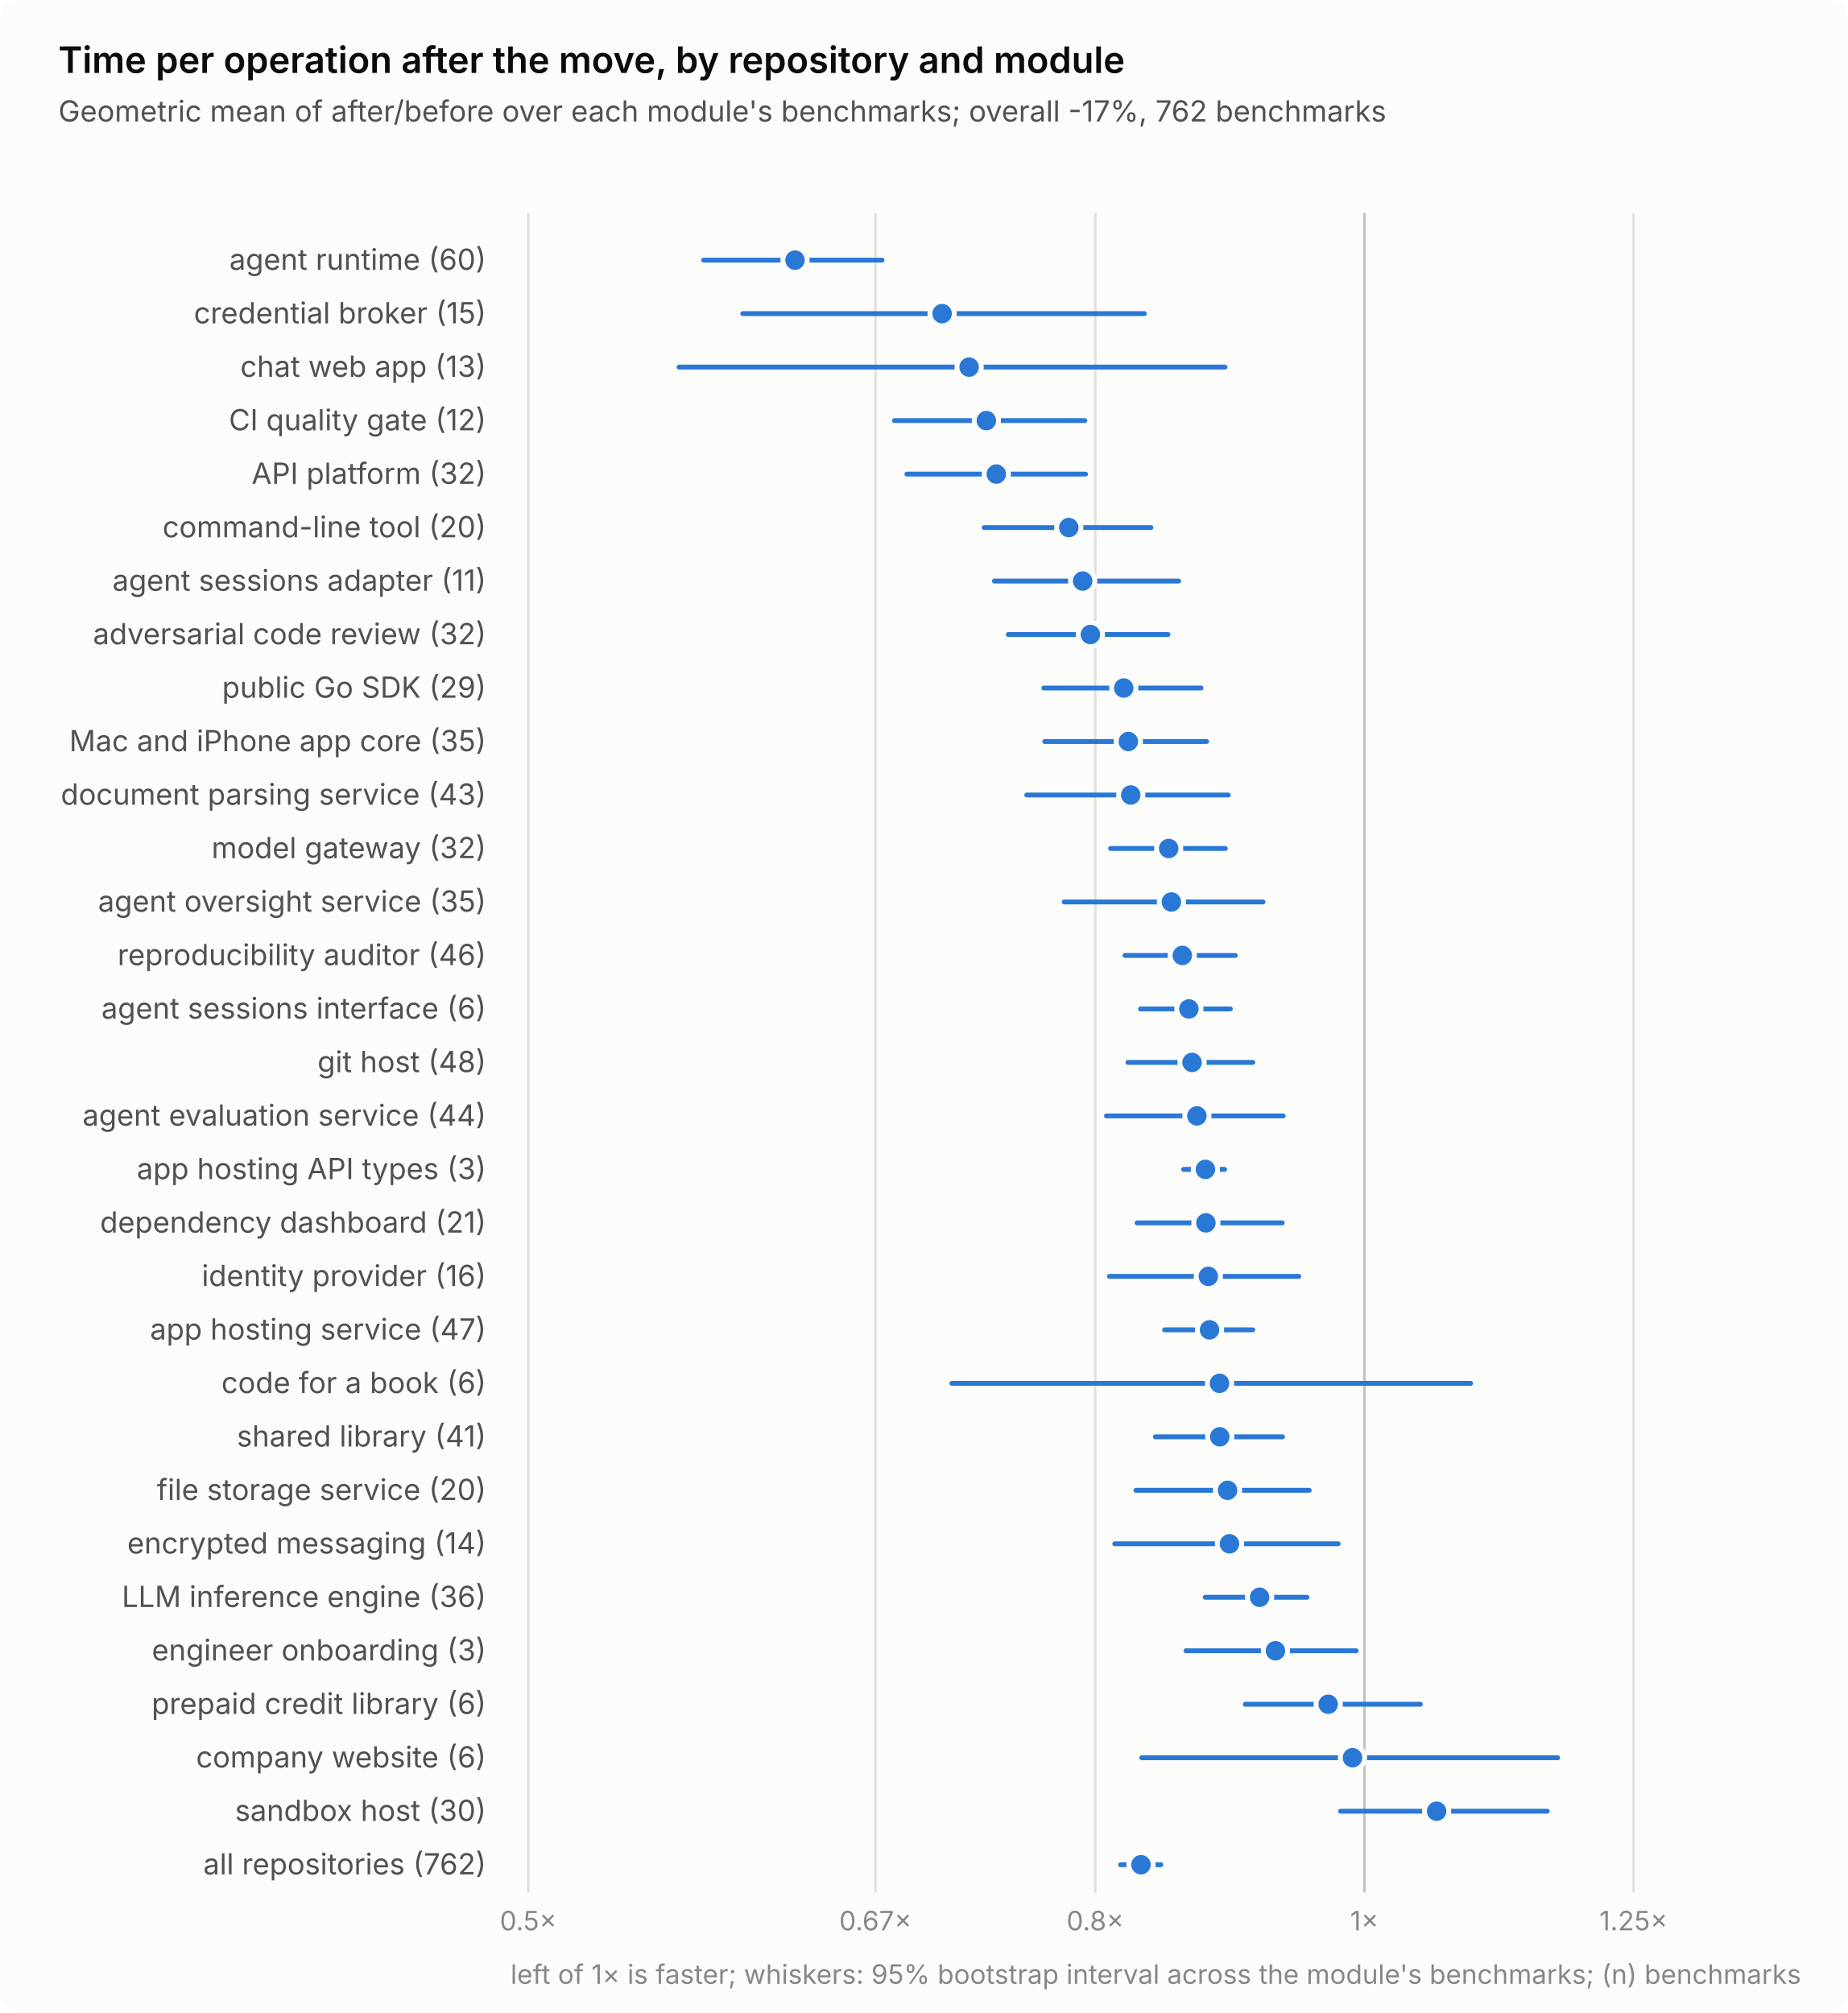
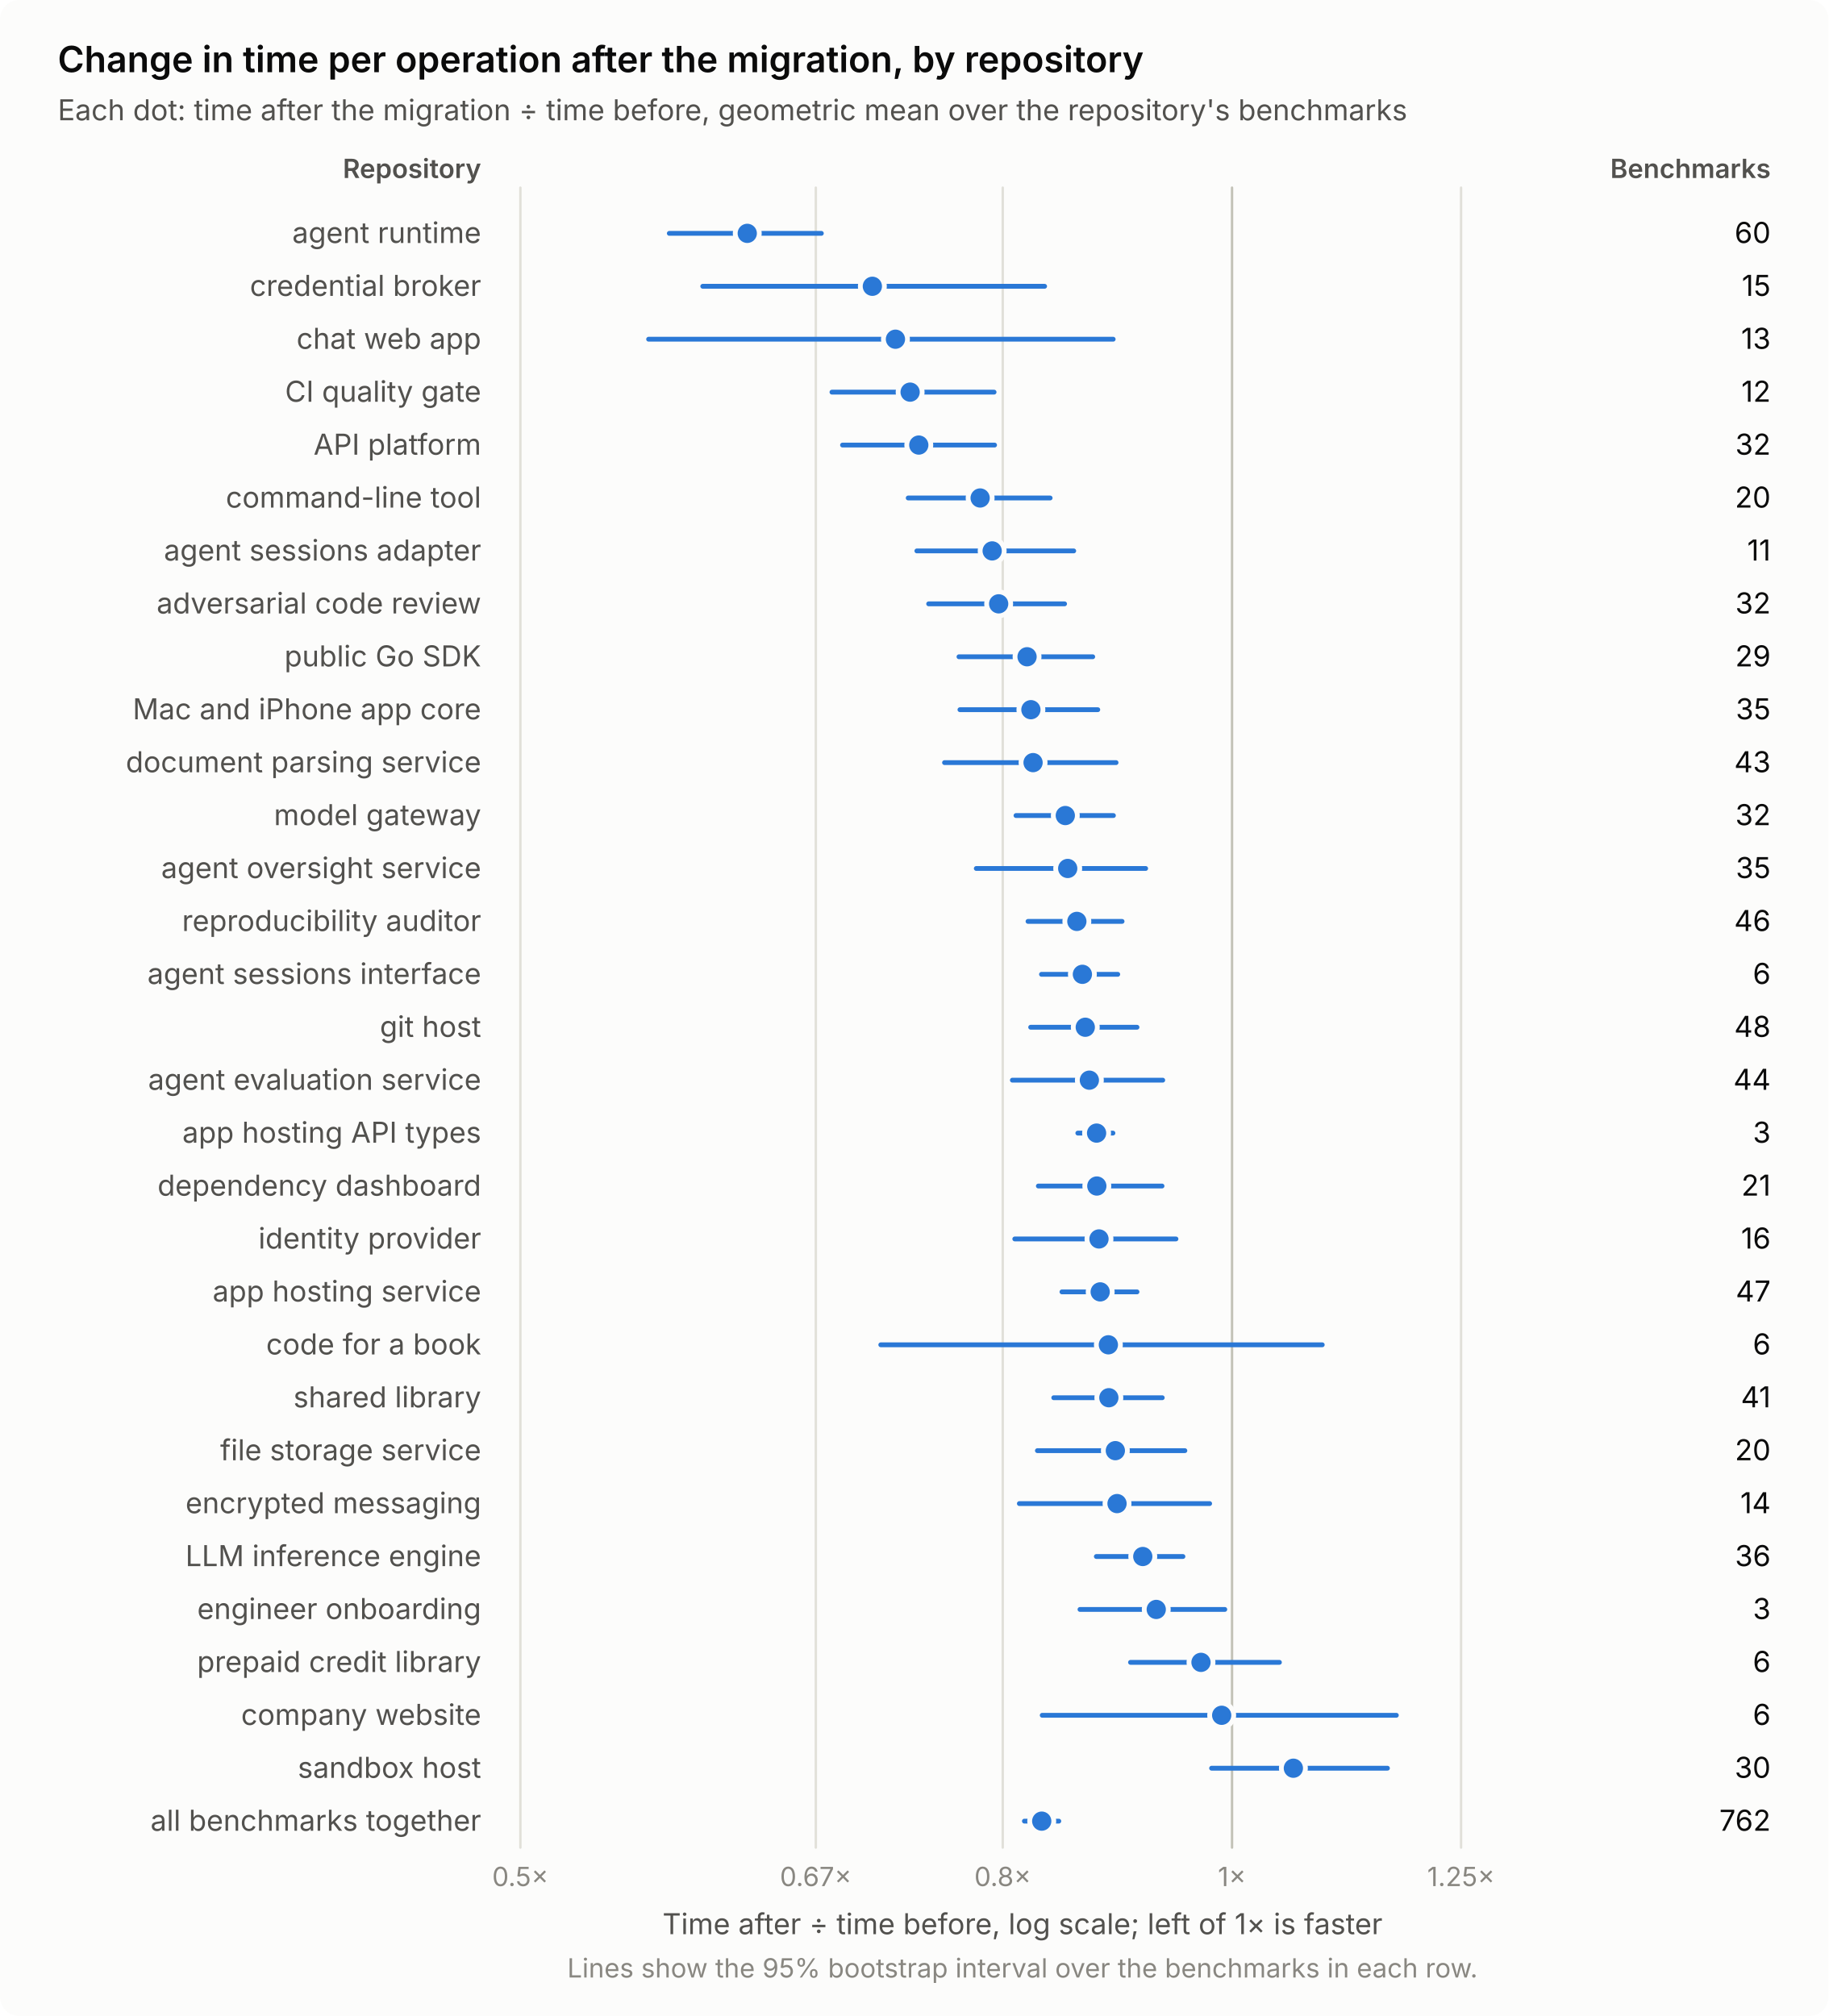
- <svg xmlns="http://www.w3.org/2000/svg" viewBox="0 0 760 828" width="760" height="828" font-family="system-ui, -apple-system, &quot;Segoe UI&quot;, sans-serif" role="img">
-   <rect width="760" height="828" rx="8" fill="#fcfcfb" />
-   <text x="24.0" y="30.0" font-size="15" fill="#0b0b0b" text-anchor="start" font-weight="600">Time per operation after the move, by repository and module</text>
-   <text x="24.0" y="50.0" font-size="12" fill="#52514e" text-anchor="start" font-weight="400">Geometric mean of after/before over each module's benchmarks; overall -17%, 762 benchmarks</text>
-   <line x1="217.3" y1="88.0" x2="217.3" y2="778.0" stroke="#e1e0d9" stroke-width="1" stroke-linecap="round" />
-   <text x="217.3" y="794.0" font-size="11" fill="#898781" text-anchor="middle" font-variant-numeric="tabular-nums">0.5×</text>
-   <line x1="360.1" y1="88.0" x2="360.1" y2="778.0" stroke="#e1e0d9" stroke-width="1" stroke-linecap="round" />
-   <text x="360.1" y="794.0" font-size="11" fill="#898781" text-anchor="middle" font-variant-numeric="tabular-nums">0.67×</text>
-   <line x1="450.5" y1="88.0" x2="450.5" y2="778.0" stroke="#e1e0d9" stroke-width="1" stroke-linecap="round" />
-   <text x="450.5" y="794.0" font-size="11" fill="#898781" text-anchor="middle" font-variant-numeric="tabular-nums">0.8×</text>
-   <line x1="561.2" y1="88.0" x2="561.2" y2="778.0" stroke="#c3c2b7" stroke-width="1" stroke-linecap="round" />
-   <text x="561.2" y="794.0" font-size="11" fill="#898781" text-anchor="middle" font-variant-numeric="tabular-nums">1×</text>
-   <line x1="671.9" y1="88.0" x2="671.9" y2="778.0" stroke="#e1e0d9" stroke-width="1" stroke-linecap="round" />
-   <text x="671.9" y="794.0" font-size="11" fill="#898781" text-anchor="middle" font-variant-numeric="tabular-nums">1.25×</text>
-   <text x="200.0" y="111.0" font-size="12" fill="#52514e" text-anchor="end" font-weight="400">agent runtime (60)</text>
-   <line x1="289.4" y1="107.0" x2="362.8" y2="107.0" stroke="#2a78d6" stroke-width="2" stroke-linecap="round" />
-   <circle cx="327.0" cy="107.0" r="5" fill="#2a78d6" stroke="#fcfcfb" stroke-width="2" />
-   <text x="200.0" y="133.0" font-size="12" fill="#52514e" text-anchor="end" font-weight="400">credential broker (15)</text>
-   <line x1="305.5" y1="129.0" x2="470.7" y2="129.0" stroke="#2a78d6" stroke-width="2" stroke-linecap="round" />
-   <circle cx="387.5" cy="129.0" r="5" fill="#2a78d6" stroke="#fcfcfb" stroke-width="2" />
-   <text x="200.0" y="155.0" font-size="12" fill="#52514e" text-anchor="end" font-weight="400">chat web app (13)</text>
-   <line x1="279.3" y1="151.0" x2="503.9" y2="151.0" stroke="#2a78d6" stroke-width="2" stroke-linecap="round" />
-   <circle cx="398.6" cy="151.0" r="5" fill="#2a78d6" stroke="#fcfcfb" stroke-width="2" />
-   <text x="200.0" y="177.0" font-size="12" fill="#52514e" text-anchor="end" font-weight="400">CI quality gate (12)</text>
-   <line x1="367.9" y1="173.0" x2="446.2" y2="173.0" stroke="#2a78d6" stroke-width="2" stroke-linecap="round" />
-   <circle cx="405.7" cy="173.0" r="5" fill="#2a78d6" stroke="#fcfcfb" stroke-width="2" />
-   <text x="200.0" y="199.0" font-size="12" fill="#52514e" text-anchor="end" font-weight="400">API platform (32)</text>
-   <line x1="373.0" y1="195.0" x2="446.5" y2="195.0" stroke="#2a78d6" stroke-width="2" stroke-linecap="round" />
-   <circle cx="409.8" cy="195.0" r="5" fill="#2a78d6" stroke="#fcfcfb" stroke-width="2" />
-   <text x="200.0" y="221.0" font-size="12" fill="#52514e" text-anchor="end" font-weight="400">command-line tool (20)</text>
-   <line x1="404.8" y1="217.0" x2="473.4" y2="217.0" stroke="#2a78d6" stroke-width="2" stroke-linecap="round" />
-   <circle cx="439.6" cy="217.0" r="5" fill="#2a78d6" stroke="#fcfcfb" stroke-width="2" />
-   <text x="200.0" y="243.0" font-size="12" fill="#52514e" text-anchor="end" font-weight="400">agent sessions adapter (11)</text>
-   <line x1="409.0" y1="239.0" x2="484.8" y2="239.0" stroke="#2a78d6" stroke-width="2" stroke-linecap="round" />
-   <circle cx="445.3" cy="239.0" r="5" fill="#2a78d6" stroke="#fcfcfb" stroke-width="2" />
-   <text x="200.0" y="265.0" font-size="12" fill="#52514e" text-anchor="end" font-weight="400">adversarial code review (32)</text>
-   <line x1="414.7" y1="261.0" x2="480.4" y2="261.0" stroke="#2a78d6" stroke-width="2" stroke-linecap="round" />
-   <circle cx="448.5" cy="261.0" r="5" fill="#2a78d6" stroke="#fcfcfb" stroke-width="2" />
-   <text x="200.0" y="287.0" font-size="12" fill="#52514e" text-anchor="end" font-weight="400">public Go SDK (29)</text>
-   <line x1="429.3" y1="283.0" x2="494.0" y2="283.0" stroke="#2a78d6" stroke-width="2" stroke-linecap="round" />
-   <circle cx="462.2" cy="283.0" r="5" fill="#2a78d6" stroke="#fcfcfb" stroke-width="2" />
-   <text x="200.0" y="309.0" font-size="12" fill="#52514e" text-anchor="end" font-weight="400">Mac and iPhone app core (35)</text>
-   <line x1="429.7" y1="305.0" x2="496.3" y2="305.0" stroke="#2a78d6" stroke-width="2" stroke-linecap="round" />
-   <circle cx="464.1" cy="305.0" r="5" fill="#2a78d6" stroke="#fcfcfb" stroke-width="2" />
-   <text x="200.0" y="331.0" font-size="12" fill="#52514e" text-anchor="end" font-weight="400">document parsing service (43)</text>
-   <line x1="422.3" y1="327.0" x2="505.2" y2="327.0" stroke="#2a78d6" stroke-width="2" stroke-linecap="round" />
-   <circle cx="465.1" cy="327.0" r="5" fill="#2a78d6" stroke="#fcfcfb" stroke-width="2" />
-   <text x="200.0" y="353.0" font-size="12" fill="#52514e" text-anchor="end" font-weight="400">model gateway (32)</text>
-   <line x1="456.8" y1="349.0" x2="504.0" y2="349.0" stroke="#2a78d6" stroke-width="2" stroke-linecap="round" />
-   <circle cx="480.7" cy="349.0" r="5" fill="#2a78d6" stroke="#fcfcfb" stroke-width="2" />
-   <text x="200.0" y="375.0" font-size="12" fill="#52514e" text-anchor="end" font-weight="400">agent oversight service (35)</text>
-   <line x1="437.7" y1="371.0" x2="519.5" y2="371.0" stroke="#2a78d6" stroke-width="2" stroke-linecap="round" />
-   <circle cx="481.8" cy="371.0" r="5" fill="#2a78d6" stroke="#fcfcfb" stroke-width="2" />
-   <text x="200.0" y="397.0" font-size="12" fill="#52514e" text-anchor="end" font-weight="400">reproducibility auditor (46)</text>
-   <line x1="462.7" y1="393.0" x2="508.1" y2="393.0" stroke="#2a78d6" stroke-width="2" stroke-linecap="round" />
-   <circle cx="486.3" cy="393.0" r="5" fill="#2a78d6" stroke="#fcfcfb" stroke-width="2" />
-   <text x="200.0" y="419.0" font-size="12" fill="#52514e" text-anchor="end" font-weight="400">agent sessions interface (6)</text>
-   <line x1="469.1" y1="415.0" x2="506.1" y2="415.0" stroke="#2a78d6" stroke-width="2" stroke-linecap="round" />
-   <circle cx="489.0" cy="415.0" r="5" fill="#2a78d6" stroke="#fcfcfb" stroke-width="2" />
-   <text x="200.0" y="441.0" font-size="12" fill="#52514e" text-anchor="end" font-weight="400">git host (48)</text>
-   <line x1="463.9" y1="437.0" x2="515.3" y2="437.0" stroke="#2a78d6" stroke-width="2" stroke-linecap="round" />
-   <circle cx="490.3" cy="437.0" r="5" fill="#2a78d6" stroke="#fcfcfb" stroke-width="2" />
-   <text x="200.0" y="463.0" font-size="12" fill="#52514e" text-anchor="end" font-weight="400">agent evaluation service (44)</text>
-   <line x1="455.1" y1="459.0" x2="527.8" y2="459.0" stroke="#2a78d6" stroke-width="2" stroke-linecap="round" />
-   <circle cx="492.3" cy="459.0" r="5" fill="#2a78d6" stroke="#fcfcfb" stroke-width="2" />
-   <text x="200.0" y="485.0" font-size="12" fill="#52514e" text-anchor="end" font-weight="400">app hosting API types (3)</text>
-   <line x1="486.8" y1="481.0" x2="503.7" y2="481.0" stroke="#2a78d6" stroke-width="2" stroke-linecap="round" />
-   <circle cx="495.8" cy="481.0" r="5" fill="#2a78d6" stroke="#fcfcfb" stroke-width="2" />
-   <text x="200.0" y="507.0" font-size="12" fill="#52514e" text-anchor="end" font-weight="400">dependency dashboard (21)</text>
-   <line x1="467.7" y1="503.0" x2="527.4" y2="503.0" stroke="#2a78d6" stroke-width="2" stroke-linecap="round" />
-   <circle cx="496.0" cy="503.0" r="5" fill="#2a78d6" stroke="#fcfcfb" stroke-width="2" />
-   <text x="200.0" y="529.0" font-size="12" fill="#52514e" text-anchor="end" font-weight="400">identity provider (16)</text>
-   <line x1="456.3" y1="525.0" x2="534.2" y2="525.0" stroke="#2a78d6" stroke-width="2" stroke-linecap="round" />
-   <circle cx="497.0" cy="525.0" r="5" fill="#2a78d6" stroke="#fcfcfb" stroke-width="2" />
-   <text x="200.0" y="551.0" font-size="12" fill="#52514e" text-anchor="end" font-weight="400">app hosting service (47)</text>
-   <line x1="479.0" y1="547.0" x2="515.3" y2="547.0" stroke="#2a78d6" stroke-width="2" stroke-linecap="round" />
-   <circle cx="497.5" cy="547.0" r="5" fill="#2a78d6" stroke="#fcfcfb" stroke-width="2" />
-   <text x="200.0" y="573.0" font-size="12" fill="#52514e" text-anchor="end" font-weight="400">code for a book (6)</text>
-   <line x1="391.5" y1="569.0" x2="604.9" y2="569.0" stroke="#2a78d6" stroke-width="2" stroke-linecap="round" />
-   <circle cx="501.6" cy="569.0" r="5" fill="#2a78d6" stroke="#fcfcfb" stroke-width="2" />
-   <text x="200.0" y="595.0" font-size="12" fill="#52514e" text-anchor="end" font-weight="400">shared library (41)</text>
-   <line x1="475.2" y1="591.0" x2="527.5" y2="591.0" stroke="#2a78d6" stroke-width="2" stroke-linecap="round" />
-   <circle cx="501.7" cy="591.0" r="5" fill="#2a78d6" stroke="#fcfcfb" stroke-width="2" />
-   <text x="200.0" y="617.0" font-size="12" fill="#52514e" text-anchor="end" font-weight="400">file storage service (20)</text>
-   <line x1="467.2" y1="613.0" x2="538.5" y2="613.0" stroke="#2a78d6" stroke-width="2" stroke-linecap="round" />
-   <circle cx="504.9" cy="613.0" r="5" fill="#2a78d6" stroke="#fcfcfb" stroke-width="2" />
-   <text x="200.0" y="639.0" font-size="12" fill="#52514e" text-anchor="end" font-weight="400">encrypted messaging (14)</text>
-   <line x1="458.5" y1="635.0" x2="550.4" y2="635.0" stroke="#2a78d6" stroke-width="2" stroke-linecap="round" />
-   <circle cx="505.7" cy="635.0" r="5" fill="#2a78d6" stroke="#fcfcfb" stroke-width="2" />
-   <text x="200.0" y="661.0" font-size="12" fill="#52514e" text-anchor="end" font-weight="400">LLM inference engine (36)</text>
-   <line x1="495.7" y1="657.0" x2="537.6" y2="657.0" stroke="#2a78d6" stroke-width="2" stroke-linecap="round" />
-   <circle cx="518.1" cy="657.0" r="5" fill="#2a78d6" stroke="#fcfcfb" stroke-width="2" />
-   <text x="200.0" y="683.0" font-size="12" fill="#52514e" text-anchor="end" font-weight="400">engineer onboarding (3)</text>
-   <line x1="487.8" y1="679.0" x2="557.8" y2="679.0" stroke="#2a78d6" stroke-width="2" stroke-linecap="round" />
-   <circle cx="524.6" cy="679.0" r="5" fill="#2a78d6" stroke="#fcfcfb" stroke-width="2" />
-   <text x="200.0" y="705.0" font-size="12" fill="#52514e" text-anchor="end" font-weight="400">prepaid credit library (6)</text>
-   <line x1="512.2" y1="701.0" x2="584.2" y2="701.0" stroke="#2a78d6" stroke-width="2" stroke-linecap="round" />
-   <circle cx="546.3" cy="701.0" r="5" fill="#2a78d6" stroke="#fcfcfb" stroke-width="2" />
-   <text x="200.0" y="727.0" font-size="12" fill="#52514e" text-anchor="end" font-weight="400">company website (6)</text>
-   <line x1="469.6" y1="723.0" x2="640.7" y2="723.0" stroke="#2a78d6" stroke-width="2" stroke-linecap="round" />
-   <circle cx="556.3" cy="723.0" r="5" fill="#2a78d6" stroke="#fcfcfb" stroke-width="2" />
-   <text x="200.0" y="749.0" font-size="12" fill="#52514e" text-anchor="end" font-weight="400">sandbox host (30)</text>
-   <line x1="551.4" y1="745.0" x2="636.4" y2="745.0" stroke="#2a78d6" stroke-width="2" stroke-linecap="round" />
-   <circle cx="590.9" cy="745.0" r="5" fill="#2a78d6" stroke="#fcfcfb" stroke-width="2" />
-   <text x="200.0" y="771.0" font-size="12" fill="#52514e" text-anchor="end" font-weight="400">all repositories (762)</text>
-   <line x1="460.9" y1="767.0" x2="477.5" y2="767.0" stroke="#2a78d6" stroke-width="2" stroke-linecap="round" />
-   <circle cx="469.3" cy="767.0" r="5" fill="#2a78d6" stroke="#fcfcfb" stroke-width="2" />
-   <text x="210.0" y="816.0" font-size="11" fill="#898781" text-anchor="start" font-weight="400">left of 1× is faster; whiskers: 95% bootstrap interval across the module's benchmarks; (n) benchmarks</text>
+ <svg xmlns="http://www.w3.org/2000/svg" viewBox="0 0 760 838" width="760" height="838" font-family="system-ui, -apple-system, &quot;Segoe UI&quot;, sans-serif" role="img">
+   <rect width="760" height="838" rx="8" fill="#fcfcfb" />
+   <text x="24.0" y="30.0" font-size="15" fill="#0b0b0b" text-anchor="start" font-weight="600">Change in time per operation after the migration, by repository</text>
+   <text x="24.0" y="50.0" font-size="12" fill="#52514e" text-anchor="start" font-weight="400">Each dot: time after the migration ÷ time before, geometric mean over the repository's benchmarks</text>
+   <line x1="216.3" y1="78.0" x2="216.3" y2="768.0" stroke="#e1e0d9" stroke-width="1" stroke-linecap="round" />
+   <text x="216.3" y="784.0" font-size="11" fill="#898781" text-anchor="middle" font-variant-numeric="tabular-nums">0.5×</text>
+   <line x1="339.1" y1="78.0" x2="339.1" y2="768.0" stroke="#e1e0d9" stroke-width="1" stroke-linecap="round" />
+   <text x="339.1" y="784.0" font-size="11" fill="#898781" text-anchor="middle" font-variant-numeric="tabular-nums">0.67×</text>
+   <line x1="416.8" y1="78.0" x2="416.8" y2="768.0" stroke="#e1e0d9" stroke-width="1" stroke-linecap="round" />
+   <text x="416.8" y="784.0" font-size="11" fill="#898781" text-anchor="middle" font-variant-numeric="tabular-nums">0.8×</text>
+   <line x1="512.1" y1="78.0" x2="512.1" y2="768.0" stroke="#c3c2b7" stroke-width="1" stroke-linecap="round" />
+   <text x="512.1" y="784.0" font-size="11" fill="#898781" text-anchor="middle" font-variant-numeric="tabular-nums">1×</text>
+   <line x1="607.3" y1="78.0" x2="607.3" y2="768.0" stroke="#e1e0d9" stroke-width="1" stroke-linecap="round" />
+   <text x="607.3" y="784.0" font-size="11" fill="#898781" text-anchor="middle" font-variant-numeric="tabular-nums">1.25×</text>
+   <text x="200.0" y="74.0" font-size="11" fill="#52514e" text-anchor="end" font-weight="600">Repository</text>
+   <text x="736.0" y="74.0" font-size="11" fill="#52514e" text-anchor="end" font-weight="600">Benchmarks</text>
+   <text x="200.0" y="101.0" font-size="12" fill="#52514e" text-anchor="end" font-weight="400">agent runtime</text>
+   <text x="736.0" y="101.0" font-size="12" fill="#0b0b0b" text-anchor="end" font-weight="400">60</text>
+   <line x1="278.2" y1="97.0" x2="341.4" y2="97.0" stroke="#2a78d6" stroke-width="2" stroke-linecap="round" />
+   <circle cx="310.6" cy="97.0" r="5" fill="#2a78d6" stroke="#fcfcfb" stroke-width="2" />
+   <text x="200.0" y="123.0" font-size="12" fill="#52514e" text-anchor="end" font-weight="400">credential broker</text>
+   <text x="736.0" y="123.0" font-size="12" fill="#0b0b0b" text-anchor="end" font-weight="400">15</text>
+   <line x1="292.1" y1="119.0" x2="434.2" y2="119.0" stroke="#2a78d6" stroke-width="2" stroke-linecap="round" />
+   <circle cx="362.6" cy="119.0" r="5" fill="#2a78d6" stroke="#fcfcfb" stroke-width="2" />
+   <text x="200.0" y="145.0" font-size="12" fill="#52514e" text-anchor="end" font-weight="400">chat web app</text>
+   <text x="736.0" y="145.0" font-size="12" fill="#0b0b0b" text-anchor="end" font-weight="400">13</text>
+   <line x1="269.6" y1="141.0" x2="462.7" y2="141.0" stroke="#2a78d6" stroke-width="2" stroke-linecap="round" />
+   <circle cx="372.2" cy="141.0" r="5" fill="#2a78d6" stroke="#fcfcfb" stroke-width="2" />
+   <text x="200.0" y="167.0" font-size="12" fill="#52514e" text-anchor="end" font-weight="400">CI quality gate</text>
+   <text x="736.0" y="167.0" font-size="12" fill="#0b0b0b" text-anchor="end" font-weight="400">12</text>
+   <line x1="345.8" y1="163.0" x2="413.2" y2="163.0" stroke="#2a78d6" stroke-width="2" stroke-linecap="round" />
+   <circle cx="378.3" cy="163.0" r="5" fill="#2a78d6" stroke="#fcfcfb" stroke-width="2" />
+   <text x="200.0" y="189.0" font-size="12" fill="#52514e" text-anchor="end" font-weight="400">API platform</text>
+   <text x="736.0" y="189.0" font-size="12" fill="#0b0b0b" text-anchor="end" font-weight="400">32</text>
+   <line x1="350.2" y1="185.0" x2="413.4" y2="185.0" stroke="#2a78d6" stroke-width="2" stroke-linecap="round" />
+   <circle cx="381.9" cy="185.0" r="5" fill="#2a78d6" stroke="#fcfcfb" stroke-width="2" />
+   <text x="200.0" y="211.0" font-size="12" fill="#52514e" text-anchor="end" font-weight="400">command-line tool</text>
+   <text x="736.0" y="211.0" font-size="12" fill="#0b0b0b" text-anchor="end" font-weight="400">20</text>
+   <line x1="377.5" y1="207.0" x2="436.5" y2="207.0" stroke="#2a78d6" stroke-width="2" stroke-linecap="round" />
+   <circle cx="407.4" cy="207.0" r="5" fill="#2a78d6" stroke="#fcfcfb" stroke-width="2" />
+   <text x="200.0" y="233.0" font-size="12" fill="#52514e" text-anchor="end" font-weight="400">agent sessions adapter</text>
+   <text x="736.0" y="233.0" font-size="12" fill="#0b0b0b" text-anchor="end" font-weight="400">11</text>
+   <line x1="381.1" y1="229.0" x2="446.3" y2="229.0" stroke="#2a78d6" stroke-width="2" stroke-linecap="round" />
+   <circle cx="412.4" cy="229.0" r="5" fill="#2a78d6" stroke="#fcfcfb" stroke-width="2" />
+   <text x="200.0" y="255.0" font-size="12" fill="#52514e" text-anchor="end" font-weight="400">adversarial code review</text>
+   <text x="736.0" y="255.0" font-size="12" fill="#0b0b0b" text-anchor="end" font-weight="400">32</text>
+   <line x1="386.0" y1="251.0" x2="442.5" y2="251.0" stroke="#2a78d6" stroke-width="2" stroke-linecap="round" />
+   <circle cx="415.1" cy="251.0" r="5" fill="#2a78d6" stroke="#fcfcfb" stroke-width="2" />
+   <text x="200.0" y="277.0" font-size="12" fill="#52514e" text-anchor="end" font-weight="400">public Go SDK</text>
+   <text x="736.0" y="277.0" font-size="12" fill="#0b0b0b" text-anchor="end" font-weight="400">29</text>
+   <line x1="398.6" y1="273.0" x2="454.2" y2="273.0" stroke="#2a78d6" stroke-width="2" stroke-linecap="round" />
+   <circle cx="426.9" cy="273.0" r="5" fill="#2a78d6" stroke="#fcfcfb" stroke-width="2" />
+   <text x="200.0" y="299.0" font-size="12" fill="#52514e" text-anchor="end" font-weight="400">Mac and iPhone app core</text>
+   <text x="736.0" y="299.0" font-size="12" fill="#0b0b0b" text-anchor="end" font-weight="400">35</text>
+   <line x1="399.0" y1="295.0" x2="456.3" y2="295.0" stroke="#2a78d6" stroke-width="2" stroke-linecap="round" />
+   <circle cx="428.5" cy="295.0" r="5" fill="#2a78d6" stroke="#fcfcfb" stroke-width="2" />
+   <text x="200.0" y="321.0" font-size="12" fill="#52514e" text-anchor="end" font-weight="400">document parsing service</text>
+   <text x="736.0" y="321.0" font-size="12" fill="#0b0b0b" text-anchor="end" font-weight="400">43</text>
+   <line x1="392.6" y1="317.0" x2="463.9" y2="317.0" stroke="#2a78d6" stroke-width="2" stroke-linecap="round" />
+   <circle cx="429.4" cy="317.0" r="5" fill="#2a78d6" stroke="#fcfcfb" stroke-width="2" />
+   <text x="200.0" y="343.0" font-size="12" fill="#52514e" text-anchor="end" font-weight="400">model gateway</text>
+   <text x="736.0" y="343.0" font-size="12" fill="#0b0b0b" text-anchor="end" font-weight="400">32</text>
+   <line x1="422.3" y1="339.0" x2="462.8" y2="339.0" stroke="#2a78d6" stroke-width="2" stroke-linecap="round" />
+   <circle cx="442.8" cy="339.0" r="5" fill="#2a78d6" stroke="#fcfcfb" stroke-width="2" />
+   <text x="200.0" y="365.0" font-size="12" fill="#52514e" text-anchor="end" font-weight="400">agent oversight service</text>
+   <text x="736.0" y="365.0" font-size="12" fill="#0b0b0b" text-anchor="end" font-weight="400">35</text>
+   <line x1="405.8" y1="361.0" x2="476.2" y2="361.0" stroke="#2a78d6" stroke-width="2" stroke-linecap="round" />
+   <circle cx="443.8" cy="361.0" r="5" fill="#2a78d6" stroke="#fcfcfb" stroke-width="2" />
+   <text x="200.0" y="387.0" font-size="12" fill="#52514e" text-anchor="end" font-weight="400">reproducibility auditor</text>
+   <text x="736.0" y="387.0" font-size="12" fill="#0b0b0b" text-anchor="end" font-weight="400">46</text>
+   <line x1="427.3" y1="383.0" x2="466.4" y2="383.0" stroke="#2a78d6" stroke-width="2" stroke-linecap="round" />
+   <circle cx="447.6" cy="383.0" r="5" fill="#2a78d6" stroke="#fcfcfb" stroke-width="2" />
+   <text x="200.0" y="409.0" font-size="12" fill="#52514e" text-anchor="end" font-weight="400">agent sessions interface</text>
+   <text x="736.0" y="409.0" font-size="12" fill="#0b0b0b" text-anchor="end" font-weight="400">6</text>
+   <line x1="432.9" y1="405.0" x2="464.6" y2="405.0" stroke="#2a78d6" stroke-width="2" stroke-linecap="round" />
+   <circle cx="449.9" cy="405.0" r="5" fill="#2a78d6" stroke="#fcfcfb" stroke-width="2" />
+   <text x="200.0" y="431.0" font-size="12" fill="#52514e" text-anchor="end" font-weight="400">git host</text>
+   <text x="736.0" y="431.0" font-size="12" fill="#0b0b0b" text-anchor="end" font-weight="400">48</text>
+   <line x1="428.4" y1="427.0" x2="472.6" y2="427.0" stroke="#2a78d6" stroke-width="2" stroke-linecap="round" />
+   <circle cx="451.1" cy="427.0" r="5" fill="#2a78d6" stroke="#fcfcfb" stroke-width="2" />
+   <text x="200.0" y="453.0" font-size="12" fill="#52514e" text-anchor="end" font-weight="400">agent evaluation service</text>
+   <text x="736.0" y="453.0" font-size="12" fill="#0b0b0b" text-anchor="end" font-weight="400">44</text>
+   <line x1="420.8" y1="449.0" x2="483.3" y2="449.0" stroke="#2a78d6" stroke-width="2" stroke-linecap="round" />
+   <circle cx="452.8" cy="449.0" r="5" fill="#2a78d6" stroke="#fcfcfb" stroke-width="2" />
+   <text x="200.0" y="475.0" font-size="12" fill="#52514e" text-anchor="end" font-weight="400">app hosting API types</text>
+   <text x="736.0" y="475.0" font-size="12" fill="#0b0b0b" text-anchor="end" font-weight="400">3</text>
+   <line x1="448.0" y1="471.0" x2="462.6" y2="471.0" stroke="#2a78d6" stroke-width="2" stroke-linecap="round" />
+   <circle cx="455.8" cy="471.0" r="5" fill="#2a78d6" stroke="#fcfcfb" stroke-width="2" />
+   <text x="200.0" y="497.0" font-size="12" fill="#52514e" text-anchor="end" font-weight="400">dependency dashboard</text>
+   <text x="736.0" y="497.0" font-size="12" fill="#0b0b0b" text-anchor="end" font-weight="400">21</text>
+   <line x1="431.6" y1="493.0" x2="483.0" y2="493.0" stroke="#2a78d6" stroke-width="2" stroke-linecap="round" />
+   <circle cx="455.9" cy="493.0" r="5" fill="#2a78d6" stroke="#fcfcfb" stroke-width="2" />
+   <text x="200.0" y="519.0" font-size="12" fill="#52514e" text-anchor="end" font-weight="400">identity provider</text>
+   <text x="736.0" y="519.0" font-size="12" fill="#0b0b0b" text-anchor="end" font-weight="400">16</text>
+   <line x1="421.8" y1="515.0" x2="488.8" y2="515.0" stroke="#2a78d6" stroke-width="2" stroke-linecap="round" />
+   <circle cx="456.8" cy="515.0" r="5" fill="#2a78d6" stroke="#fcfcfb" stroke-width="2" />
+   <text x="200.0" y="541.0" font-size="12" fill="#52514e" text-anchor="end" font-weight="400">app hosting service</text>
+   <text x="736.0" y="541.0" font-size="12" fill="#0b0b0b" text-anchor="end" font-weight="400">47</text>
+   <line x1="441.4" y1="537.0" x2="472.6" y2="537.0" stroke="#2a78d6" stroke-width="2" stroke-linecap="round" />
+   <circle cx="457.3" cy="537.0" r="5" fill="#2a78d6" stroke="#fcfcfb" stroke-width="2" />
+   <text x="200.0" y="563.0" font-size="12" fill="#52514e" text-anchor="end" font-weight="400">code for a book</text>
+   <text x="736.0" y="563.0" font-size="12" fill="#0b0b0b" text-anchor="end" font-weight="400">6</text>
+   <line x1="366.1" y1="559.0" x2="549.6" y2="559.0" stroke="#2a78d6" stroke-width="2" stroke-linecap="round" />
+   <circle cx="460.7" cy="559.0" r="5" fill="#2a78d6" stroke="#fcfcfb" stroke-width="2" />
+   <text x="200.0" y="585.0" font-size="12" fill="#52514e" text-anchor="end" font-weight="400">shared library</text>
+   <text x="736.0" y="585.0" font-size="12" fill="#0b0b0b" text-anchor="end" font-weight="400">41</text>
+   <line x1="438.0" y1="581.0" x2="483.1" y2="581.0" stroke="#2a78d6" stroke-width="2" stroke-linecap="round" />
+   <circle cx="460.9" cy="581.0" r="5" fill="#2a78d6" stroke="#fcfcfb" stroke-width="2" />
+   <text x="200.0" y="607.0" font-size="12" fill="#52514e" text-anchor="end" font-weight="400">file storage service</text>
+   <text x="736.0" y="607.0" font-size="12" fill="#0b0b0b" text-anchor="end" font-weight="400">20</text>
+   <line x1="431.2" y1="603.0" x2="492.5" y2="603.0" stroke="#2a78d6" stroke-width="2" stroke-linecap="round" />
+   <circle cx="463.6" cy="603.0" r="5" fill="#2a78d6" stroke="#fcfcfb" stroke-width="2" />
+   <text x="200.0" y="629.0" font-size="12" fill="#52514e" text-anchor="end" font-weight="400">encrypted messaging</text>
+   <text x="736.0" y="629.0" font-size="12" fill="#0b0b0b" text-anchor="end" font-weight="400">14</text>
+   <line x1="423.7" y1="625.0" x2="502.8" y2="625.0" stroke="#2a78d6" stroke-width="2" stroke-linecap="round" />
+   <circle cx="464.3" cy="625.0" r="5" fill="#2a78d6" stroke="#fcfcfb" stroke-width="2" />
+   <text x="200.0" y="651.0" font-size="12" fill="#52514e" text-anchor="end" font-weight="400">LLM inference engine</text>
+   <text x="736.0" y="651.0" font-size="12" fill="#0b0b0b" text-anchor="end" font-weight="400">36</text>
+   <line x1="455.7" y1="647.0" x2="491.7" y2="647.0" stroke="#2a78d6" stroke-width="2" stroke-linecap="round" />
+   <circle cx="475.0" cy="647.0" r="5" fill="#2a78d6" stroke="#fcfcfb" stroke-width="2" />
+   <text x="200.0" y="673.0" font-size="12" fill="#52514e" text-anchor="end" font-weight="400">engineer onboarding</text>
+   <text x="736.0" y="673.0" font-size="12" fill="#0b0b0b" text-anchor="end" font-weight="400">3</text>
+   <line x1="448.9" y1="669.0" x2="509.1" y2="669.0" stroke="#2a78d6" stroke-width="2" stroke-linecap="round" />
+   <circle cx="480.6" cy="669.0" r="5" fill="#2a78d6" stroke="#fcfcfb" stroke-width="2" />
+   <text x="200.0" y="695.0" font-size="12" fill="#52514e" text-anchor="end" font-weight="400">prepaid credit library</text>
+   <text x="736.0" y="695.0" font-size="12" fill="#0b0b0b" text-anchor="end" font-weight="400">6</text>
+   <line x1="469.9" y1="691.0" x2="531.8" y2="691.0" stroke="#2a78d6" stroke-width="2" stroke-linecap="round" />
+   <circle cx="499.2" cy="691.0" r="5" fill="#2a78d6" stroke="#fcfcfb" stroke-width="2" />
+   <text x="200.0" y="717.0" font-size="12" fill="#52514e" text-anchor="end" font-weight="400">company website</text>
+   <text x="736.0" y="717.0" font-size="12" fill="#0b0b0b" text-anchor="end" font-weight="400">6</text>
+   <line x1="433.2" y1="713.0" x2="580.4" y2="713.0" stroke="#2a78d6" stroke-width="2" stroke-linecap="round" />
+   <circle cx="507.8" cy="713.0" r="5" fill="#2a78d6" stroke="#fcfcfb" stroke-width="2" />
+   <text x="200.0" y="739.0" font-size="12" fill="#52514e" text-anchor="end" font-weight="400">sandbox host</text>
+   <text x="736.0" y="739.0" font-size="12" fill="#0b0b0b" text-anchor="end" font-weight="400">30</text>
+   <line x1="503.6" y1="735.0" x2="576.7" y2="735.0" stroke="#2a78d6" stroke-width="2" stroke-linecap="round" />
+   <circle cx="537.6" cy="735.0" r="5" fill="#2a78d6" stroke="#fcfcfb" stroke-width="2" />
+   <text x="200.0" y="761.0" font-size="12" fill="#52514e" text-anchor="end" font-weight="400">all benchmarks together</text>
+   <text x="736.0" y="761.0" font-size="12" fill="#0b0b0b" text-anchor="end" font-weight="400">762</text>
+   <line x1="425.8" y1="757.0" x2="440.1" y2="757.0" stroke="#2a78d6" stroke-width="2" stroke-linecap="round" />
+   <circle cx="433.0" cy="757.0" r="5" fill="#2a78d6" stroke="#fcfcfb" stroke-width="2" />
+   <text x="425.0" y="804.0" font-size="12" fill="#52514e" text-anchor="middle" font-weight="400">Time after ÷ time before, log scale; left of 1× is faster</text>
+   <text x="425.0" y="822.0" font-size="11" fill="#898781" text-anchor="middle" font-weight="400">Lines show the 95% bootstrap interval over the benchmarks in each row.</text>
</svg>
